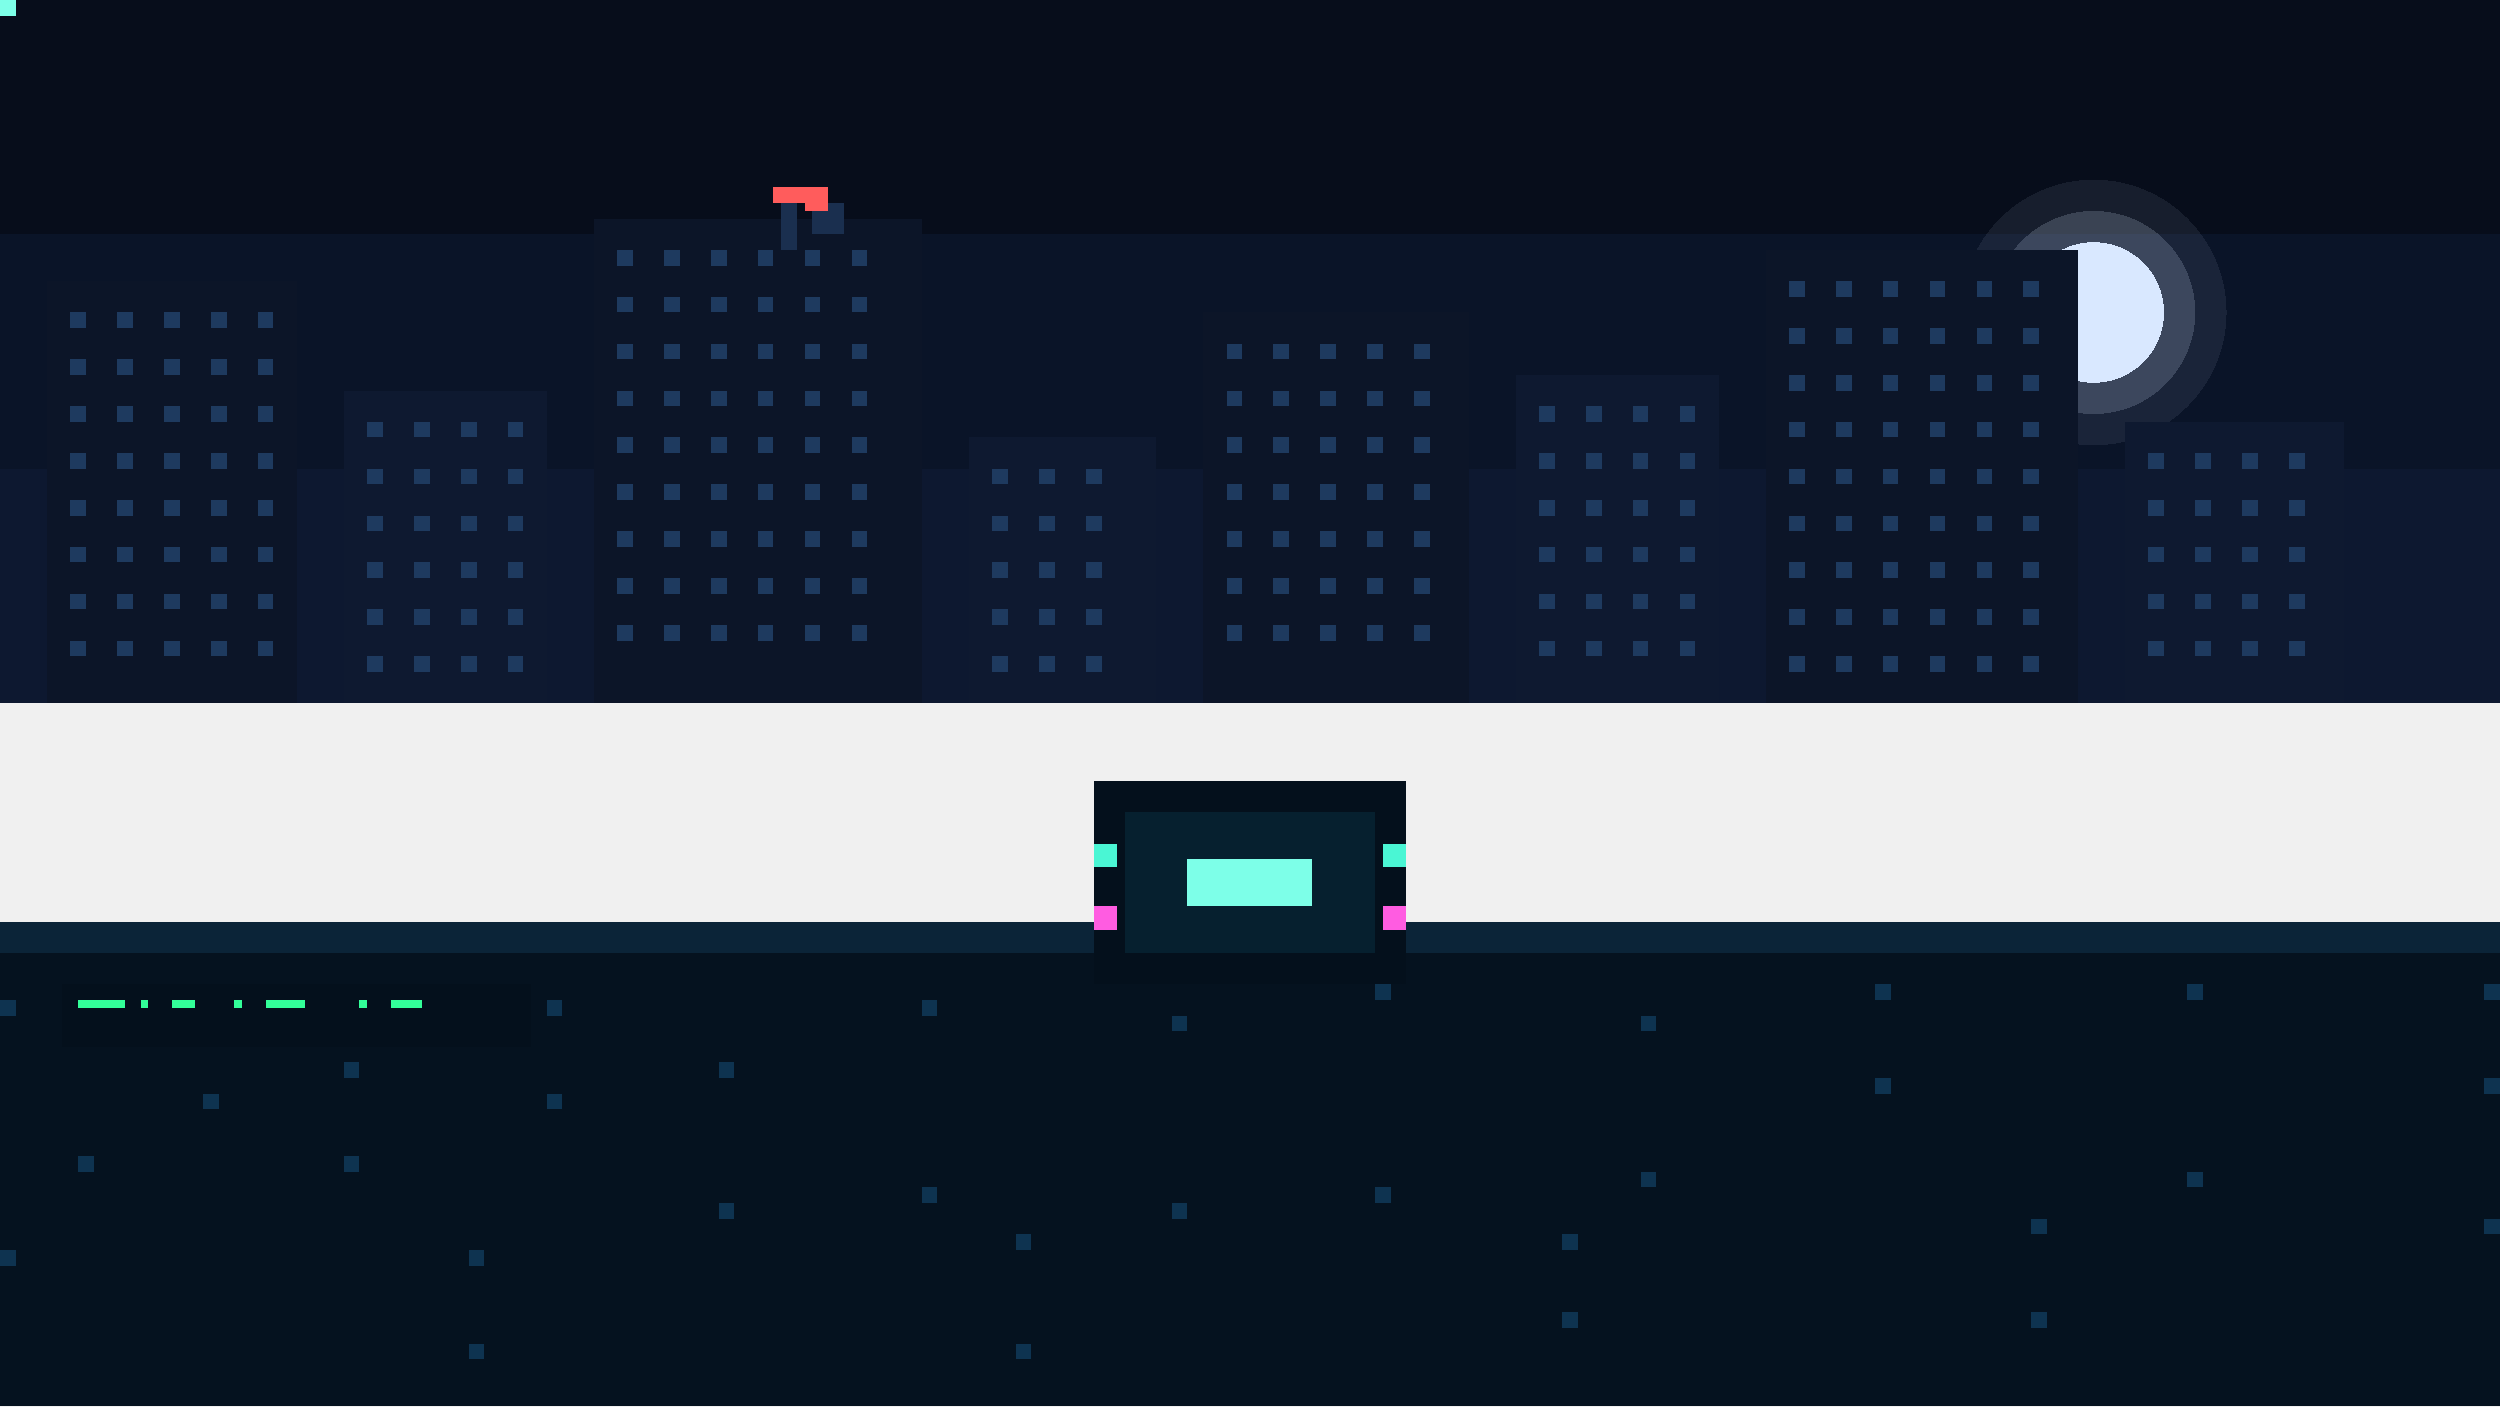
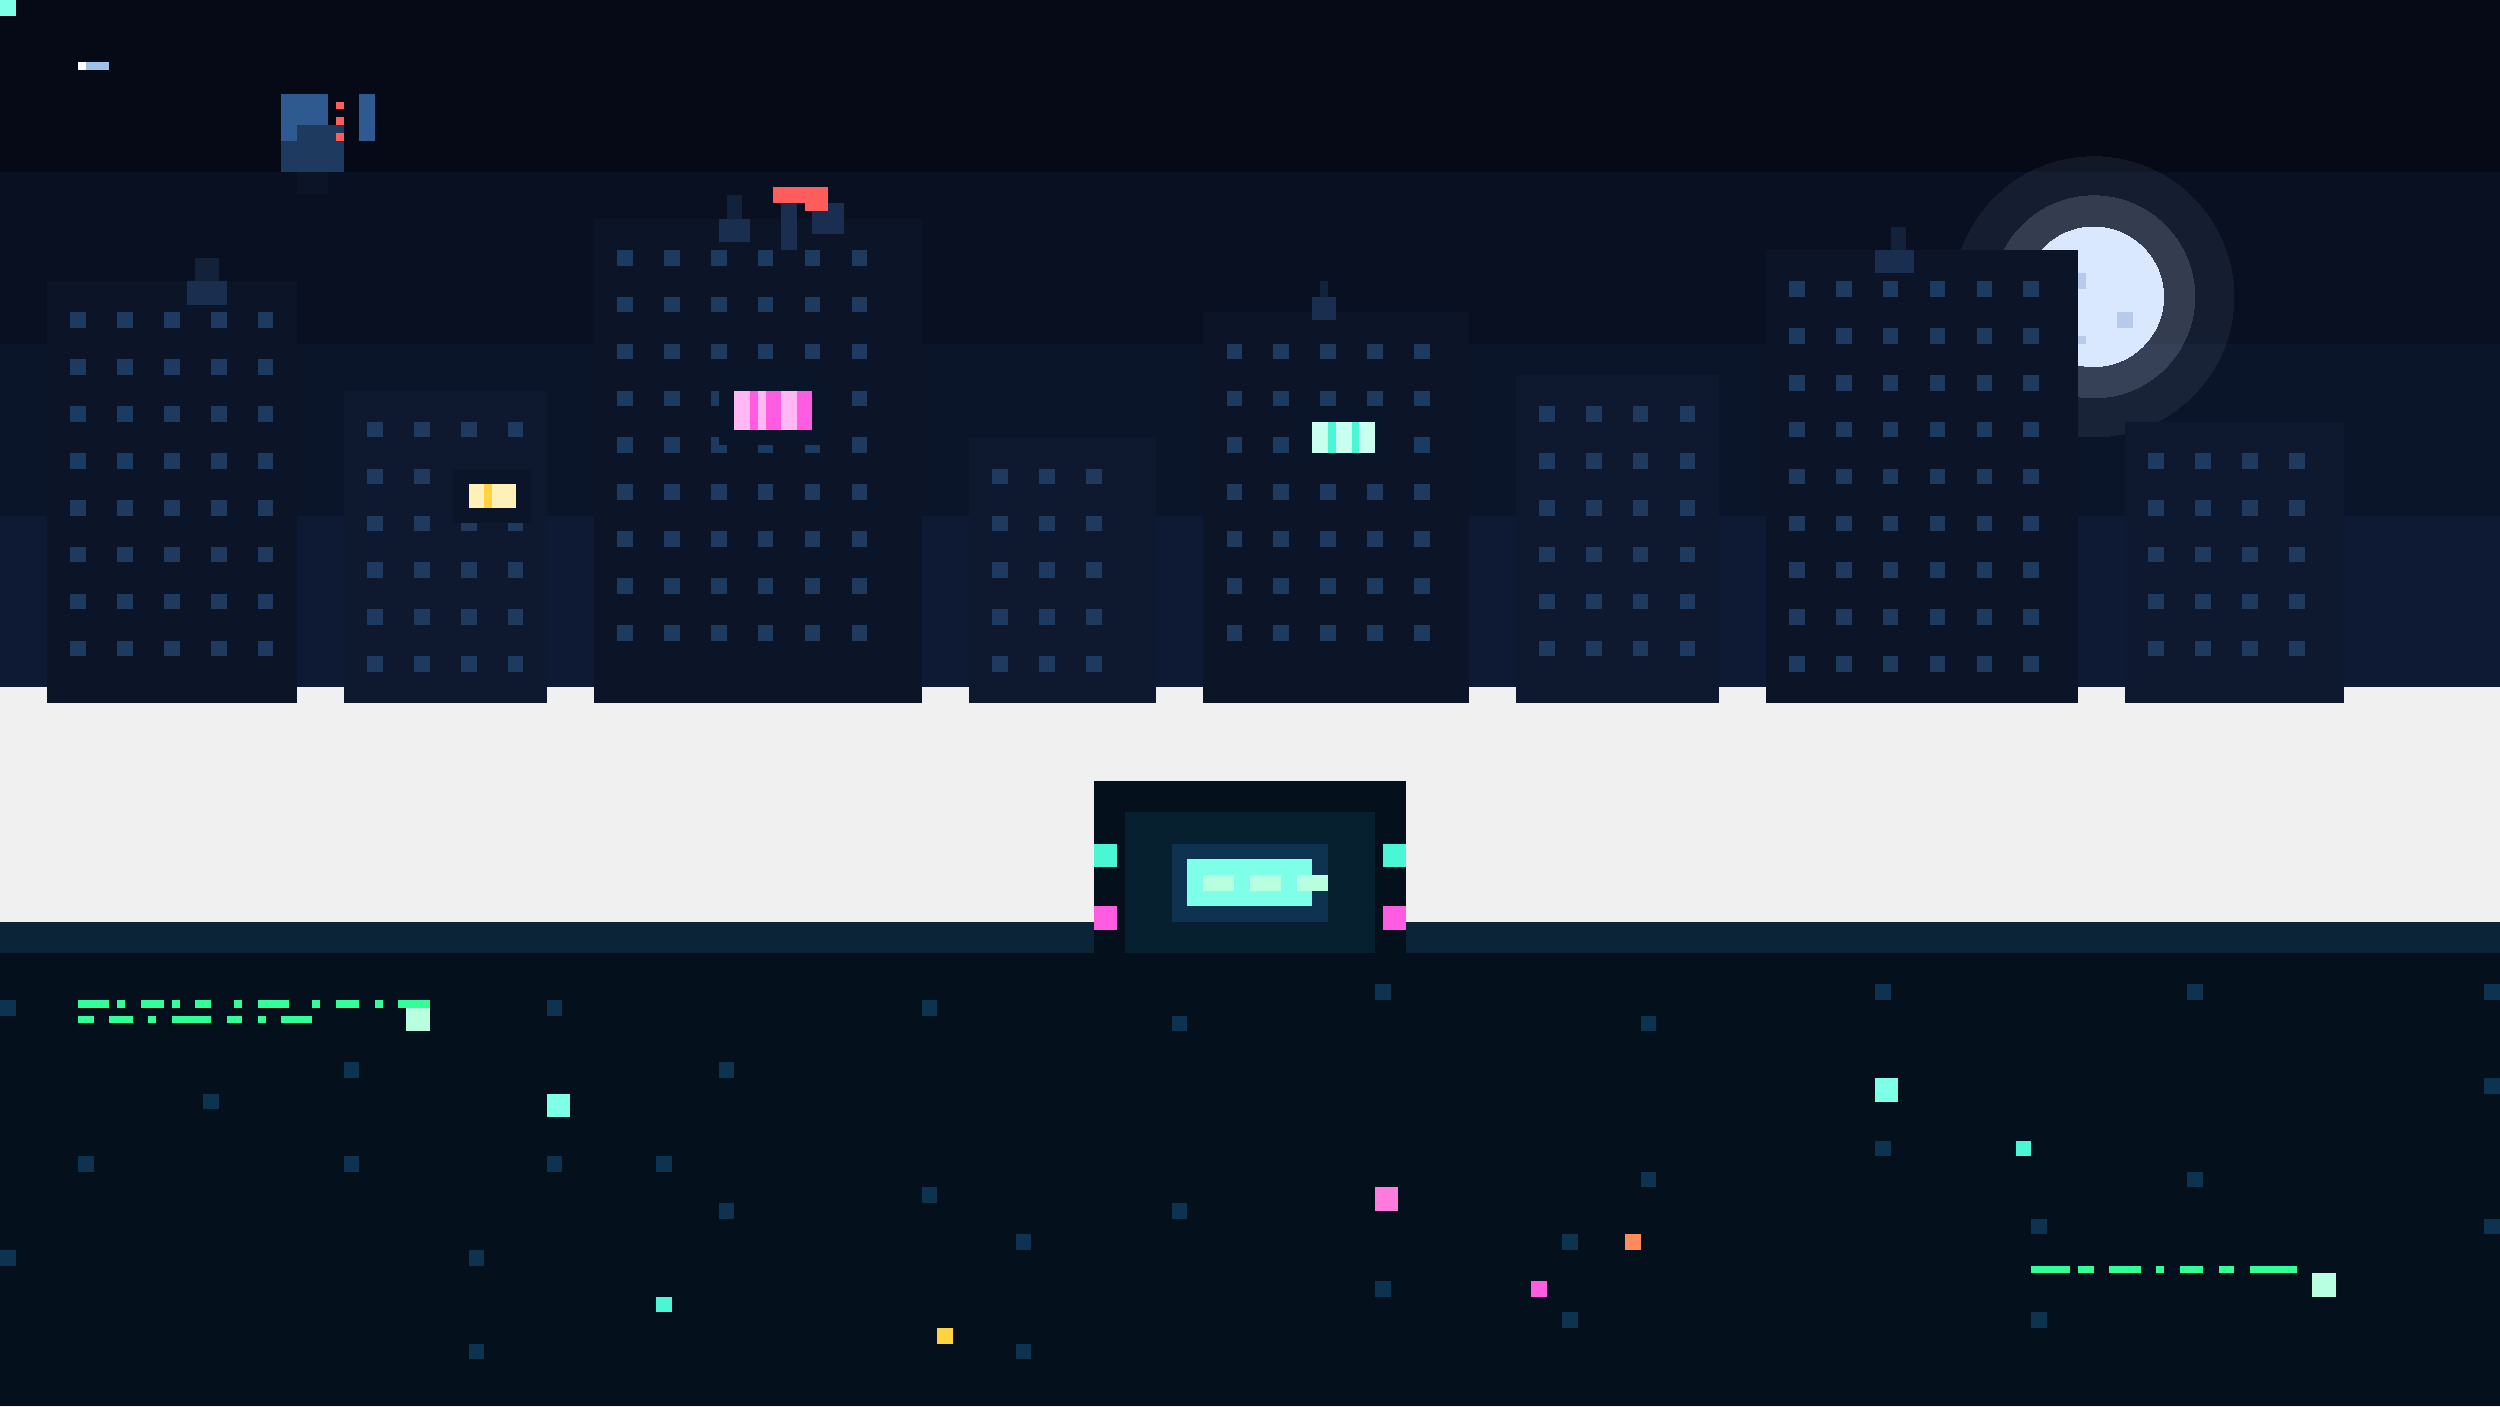
<svg xmlns="http://www.w3.org/2000/svg" viewBox="0 0 320 180" shape-rendering="crispEdges">
  <style>
    @keyframes tw0 { 0%, 62% { opacity: 1 } 63%, 100% { opacity: .12 } }
    @keyframes tw1 { 0%, 62% { opacity: .12 } 63%, 100% { opacity: 1 } }
    @keyframes tw2 { 0%, 45% { opacity: .25 } 46%, 100% { opacity: 1 } }
+     @keyframes sign1 { 0%, 55% { opacity: 1 } 56%, 100% { opacity: .5 } }
+     @keyframes sign2 { 0%, 55% { opacity: .5 } 56%, 100% { opacity: 1 } }
    @keyframes fl0 { from { transform: translate(0, 126px) } to { transform: translate(318px, 126px) } }
-     @keyframes fl1 { from { transform: translate(320px, 136px) } to { transform: translate(0, 136px) } }
+     @keyframes fl1 { from { transform: translate(318px, 136px) } to { transform: translate(0, 136px) } }
    @keyframes fl2 { from { transform: translate(0, 146px) } to { transform: translate(318px, 146px) } }
-     @keyframes fl3 { from { transform: translate(320px, 158px) } to { transform: translate(0, 158px) } }
+     @keyframes fl3 { from { transform: translate(318px, 158px) } to { transform: translate(0, 158px) } }
    @keyframes fl4 { from { transform: translate(0, 170px) } to { transform: translate(318px, 170px) } }
-     @keyframes tx { from { transform: translateX(0) } to { transform: translateX(-320px) } }
+     @keyframes fl5 { from { transform: translate(318px, 128px) } to { transform: translate(0, 128px) } }
+     @keyframes tx1 { from { transform: translateX(0) } to { transform: translateX(-68px) } }
+     @keyframes tx2 { from { transform: translateX(0) } to { transform: translateX(-112px) } }
    @keyframes pulse { 0%, 100% { opacity: .9 } 50% { opacity: .3 } }
+     @keyframes cursor { 0%, 49% { opacity: 1 } 50%, 100% { opacity: 0 } }
+     @keyframes shoot { from { transform: translate(0, 0); opacity: 1 } to { transform: translate(-30px, 18px); opacity: 0 } }
+     @keyframes satfly { from { transform: translate(0, 0) } to { transform: translate(26px, 3px) } }
    .tw0 { animation: tw0 1.4s steps(1) infinite }
    .tw1 { animation: tw1 1.4s steps(1) infinite }
    .tw2 { animation: tw2 2.2s steps(1) infinite }
+     .sign1 { animation: sign1 1.8s steps(1) infinite }
+     .sign2 { animation: sign2 1.8s steps(1) infinite }
    .fl0 { animation: fl0 6s linear infinite }
    .fl1 { animation: fl1 7s linear infinite .8s }
    .fl2 { animation: fl2 8s linear infinite 1.4s }
    .fl3 { animation: fl3 9s linear infinite .4s }
    .fl4 { animation: fl4 10s linear infinite 1.1s }
-     .tx { animation: tx 3.2s linear infinite }
+     .fl5 { animation: fl5 5.4s linear infinite 2s }
+     .tx1 { animation: tx1 3.4s linear infinite }
+     .tx2 { animation: tx2 4.2s linear infinite 1s }
+     .cursor { animation: cursor .9s steps(1) infinite }
    .pulse { animation: pulse 2s ease-in-out infinite }
    .moonp { animation: pulse 5s ease-in-out infinite }
+     .shoot { animation: shoot 7s linear infinite }
+     .sat { animation: satfly 12s ease-in-out infinite alternate }
  </style>
-   <rect x="0" y="0" width="320" height="30" fill="#070D1B" />
-   <rect x="0" y="30" width="320" height="30" fill="#0A1428" />
-   <rect x="0" y="60" width="320" height="30" fill="#0D1830" />
-   <circle cx="268" cy="40" r="9" fill="#D9E8FF" class="moonp" />
-   <circle cx="268" cy="40" r="13" fill="#D9E8FF" opacity="0.18" class="moonp" />
-   <circle cx="268" cy="40" r="17" fill="#D9E8FF" opacity="0.08" class="moonp" />
+   <rect x="0" y="0" width="320" height="22" fill="#050A16" />
+   <rect x="0" y="22" width="320" height="22" fill="#081021" />
+   <rect x="0" y="44" width="320" height="22" fill="#0B1529" />
+   <rect x="0" y="66" width="320" height="22" fill="#0E1A33" />
+   <circle cx="268" cy="38" r="9" fill="#D9E8FF" class="moonp" />
+   <circle cx="268" cy="38" r="13" fill="#D9E8FF" opacity="0.16" class="moonp" />
+   <circle cx="268" cy="38" r="18" fill="#D9E8FF" opacity="0.07" class="moonp" />
+   <rect x="265" y="35" width="2" height="2" fill="#B7C9EC" />
+   <rect x="271" y="40" width="2" height="2" fill="#B7C9EC" />
+   <rect x="266" y="43" width="1" height="1" fill="#B7C9EC" />
+   <rect x="10" y="8" width="1" height="1" class="shoot" fill="#FFFFFF" />
+   <rect x="11" y="8" width="3" height="1" class="shoot" fill="#9FC0E8" />
+   <g class="sat">
+     <rect x="36" y="16" width="8" height="6" fill="#1E3A5F" />
+     <rect x="38" y="12" width="4" height="4" fill="#2E5A8F" />
+     <rect x="38" y="22" width="4" height="3" fill="#0C1528" />
+     <rect x="36" y="12" width="2" height="6" fill="#2E5A8F" />
+     <rect x="46" y="12" width="2" height="6" fill="#2E5A8F" />
+     <rect x="43" y="17" width="1" height="1" class="tw0" fill="#FF5C5C" />
+     <rect x="43" y="15" width="1" height="1" class="tw1" fill="#FF5C5C" />
+     <rect x="43" y="13" width="1" height="1" class="tw0" fill="#FF5C5C" />
+   </g>
  <rect x="6" y="36" width="32" height="54" fill="#0C1528" />
  <rect x="9" y="40" width="2" height="2" fill="#1E3A5F" />
  <rect x="15" y="40" width="2" height="2" fill="#1E3A5F" />
  <rect x="21" y="40" width="2" height="2" fill="#1E3A5F" />
  <rect x="27" y="40" width="2" height="2" fill="#1E3A5F" />
  <rect x="33" y="40" width="2" height="2" fill="#1E3A5F" />
  <rect x="9" y="46" width="2" height="2" fill="#1E3A5F" />
  <rect x="15" y="46" width="2" height="2" fill="#1E3A5F" />
  <rect x="21" y="46" width="2" height="2" fill="#1E3A5F" />
  <rect x="27" y="46" width="2" height="2" fill="#1E3A5F" />
  <rect x="33" y="46" width="2" height="2" fill="#1E3A5F" />
  <rect x="9" y="52" width="2" height="2" fill="#1E3A5F" />
  <rect x="15" y="52" width="2" height="2" fill="#1E3A5F" />
  <rect x="21" y="52" width="2" height="2" fill="#1E3A5F" />
  <rect x="27" y="52" width="2" height="2" fill="#1E3A5F" />
  <rect x="33" y="52" width="2" height="2" fill="#1E3A5F" />
  <rect x="9" y="58" width="2" height="2" fill="#1E3A5F" />
  <rect x="15" y="58" width="2" height="2" fill="#1E3A5F" />
  <rect x="21" y="58" width="2" height="2" fill="#1E3A5F" />
  <rect x="27" y="58" width="2" height="2" fill="#1E3A5F" />
  <rect x="33" y="58" width="2" height="2" fill="#1E3A5F" />
  <rect x="9" y="64" width="2" height="2" fill="#1E3A5F" />
  <rect x="15" y="64" width="2" height="2" fill="#1E3A5F" />
  <rect x="21" y="64" width="2" height="2" fill="#1E3A5F" />
  <rect x="27" y="64" width="2" height="2" fill="#1E3A5F" />
  <rect x="33" y="64" width="2" height="2" fill="#1E3A5F" />
  <rect x="9" y="70" width="2" height="2" fill="#1E3A5F" />
  <rect x="15" y="70" width="2" height="2" fill="#1E3A5F" />
  <rect x="21" y="70" width="2" height="2" fill="#1E3A5F" />
  <rect x="27" y="70" width="2" height="2" fill="#1E3A5F" />
  <rect x="33" y="70" width="2" height="2" fill="#1E3A5F" />
  <rect x="9" y="76" width="2" height="2" fill="#1E3A5F" />
  <rect x="15" y="76" width="2" height="2" fill="#1E3A5F" />
  <rect x="21" y="76" width="2" height="2" fill="#1E3A5F" />
  <rect x="27" y="76" width="2" height="2" fill="#1E3A5F" />
  <rect x="33" y="76" width="2" height="2" fill="#1E3A5F" />
  <rect x="9" y="82" width="2" height="2" fill="#1E3A5F" />
  <rect x="15" y="82" width="2" height="2" fill="#1E3A5F" />
  <rect x="21" y="82" width="2" height="2" fill="#1E3A5F" />
  <rect x="27" y="82" width="2" height="2" fill="#1E3A5F" />
  <rect x="33" y="82" width="2" height="2" fill="#1E3A5F" />
  <rect x="44" y="50" width="26" height="40" fill="#0E1930" />
  <rect x="47" y="54" width="2" height="2" fill="#1E3A5F" />
  <rect x="53" y="54" width="2" height="2" fill="#1E3A5F" />
  <rect x="59" y="54" width="2" height="2" fill="#1E3A5F" />
  <rect x="65" y="54" width="2" height="2" fill="#1E3A5F" />
  <rect x="47" y="60" width="2" height="2" fill="#1E3A5F" />
  <rect x="53" y="60" width="2" height="2" fill="#1E3A5F" />
  <rect x="59" y="60" width="2" height="2" fill="#1E3A5F" />
  <rect x="65" y="60" width="2" height="2" fill="#1E3A5F" />
  <rect x="47" y="66" width="2" height="2" fill="#1E3A5F" />
  <rect x="53" y="66" width="2" height="2" fill="#1E3A5F" />
  <rect x="59" y="66" width="2" height="2" fill="#1E3A5F" />
  <rect x="65" y="66" width="2" height="2" fill="#1E3A5F" />
  <rect x="47" y="72" width="2" height="2" fill="#1E3A5F" />
  <rect x="53" y="72" width="2" height="2" fill="#1E3A5F" />
  <rect x="59" y="72" width="2" height="2" fill="#1E3A5F" />
  <rect x="65" y="72" width="2" height="2" fill="#1E3A5F" />
  <rect x="47" y="78" width="2" height="2" fill="#1E3A5F" />
  <rect x="53" y="78" width="2" height="2" fill="#1E3A5F" />
  <rect x="59" y="78" width="2" height="2" fill="#1E3A5F" />
  <rect x="65" y="78" width="2" height="2" fill="#1E3A5F" />
  <rect x="47" y="84" width="2" height="2" fill="#1E3A5F" />
  <rect x="53" y="84" width="2" height="2" fill="#1E3A5F" />
  <rect x="59" y="84" width="2" height="2" fill="#1E3A5F" />
  <rect x="65" y="84" width="2" height="2" fill="#1E3A5F" />
  <rect x="76" y="28" width="42" height="62" fill="#0C1528" />
  <rect x="79" y="32" width="2" height="2" fill="#1E3A5F" />
  <rect x="85" y="32" width="2" height="2" fill="#1E3A5F" />
  <rect x="91" y="32" width="2" height="2" fill="#1E3A5F" />
  <rect x="97" y="32" width="2" height="2" fill="#1E3A5F" />
  <rect x="103" y="32" width="2" height="2" fill="#1E3A5F" />
  <rect x="109" y="32" width="2" height="2" fill="#1E3A5F" />
  <rect x="79" y="38" width="2" height="2" fill="#1E3A5F" />
  <rect x="85" y="38" width="2" height="2" fill="#1E3A5F" />
  <rect x="91" y="38" width="2" height="2" fill="#1E3A5F" />
  <rect x="97" y="38" width="2" height="2" fill="#1E3A5F" />
  <rect x="103" y="38" width="2" height="2" fill="#1E3A5F" />
  <rect x="109" y="38" width="2" height="2" fill="#1E3A5F" />
  <rect x="79" y="44" width="2" height="2" fill="#1E3A5F" />
  <rect x="85" y="44" width="2" height="2" fill="#1E3A5F" />
  <rect x="91" y="44" width="2" height="2" fill="#1E3A5F" />
  <rect x="97" y="44" width="2" height="2" fill="#1E3A5F" />
  <rect x="103" y="44" width="2" height="2" fill="#1E3A5F" />
  <rect x="109" y="44" width="2" height="2" fill="#1E3A5F" />
  <rect x="79" y="50" width="2" height="2" fill="#1E3A5F" />
  <rect x="85" y="50" width="2" height="2" fill="#1E3A5F" />
  <rect x="91" y="50" width="2" height="2" fill="#1E3A5F" />
  <rect x="97" y="50" width="2" height="2" fill="#1E3A5F" />
  <rect x="103" y="50" width="2" height="2" fill="#1E3A5F" />
  <rect x="109" y="50" width="2" height="2" fill="#1E3A5F" />
  <rect x="79" y="56" width="2" height="2" fill="#1E3A5F" />
  <rect x="85" y="56" width="2" height="2" fill="#1E3A5F" />
  <rect x="91" y="56" width="2" height="2" fill="#1E3A5F" />
  <rect x="97" y="56" width="2" height="2" fill="#1E3A5F" />
  <rect x="103" y="56" width="2" height="2" fill="#1E3A5F" />
  <rect x="109" y="56" width="2" height="2" fill="#1E3A5F" />
  <rect x="79" y="62" width="2" height="2" fill="#1E3A5F" />
  <rect x="85" y="62" width="2" height="2" fill="#1E3A5F" />
  <rect x="91" y="62" width="2" height="2" fill="#1E3A5F" />
  <rect x="97" y="62" width="2" height="2" fill="#1E3A5F" />
  <rect x="103" y="62" width="2" height="2" fill="#1E3A5F" />
  <rect x="109" y="62" width="2" height="2" fill="#1E3A5F" />
  <rect x="79" y="68" width="2" height="2" fill="#1E3A5F" />
  <rect x="85" y="68" width="2" height="2" fill="#1E3A5F" />
  <rect x="91" y="68" width="2" height="2" fill="#1E3A5F" />
  <rect x="97" y="68" width="2" height="2" fill="#1E3A5F" />
  <rect x="103" y="68" width="2" height="2" fill="#1E3A5F" />
  <rect x="109" y="68" width="2" height="2" fill="#1E3A5F" />
  <rect x="79" y="74" width="2" height="2" fill="#1E3A5F" />
  <rect x="85" y="74" width="2" height="2" fill="#1E3A5F" />
  <rect x="91" y="74" width="2" height="2" fill="#1E3A5F" />
  <rect x="97" y="74" width="2" height="2" fill="#1E3A5F" />
  <rect x="103" y="74" width="2" height="2" fill="#1E3A5F" />
  <rect x="109" y="74" width="2" height="2" fill="#1E3A5F" />
  <rect x="79" y="80" width="2" height="2" fill="#1E3A5F" />
  <rect x="85" y="80" width="2" height="2" fill="#1E3A5F" />
  <rect x="91" y="80" width="2" height="2" fill="#1E3A5F" />
  <rect x="97" y="80" width="2" height="2" fill="#1E3A5F" />
  <rect x="103" y="80" width="2" height="2" fill="#1E3A5F" />
  <rect x="109" y="80" width="2" height="2" fill="#1E3A5F" />
  <rect x="124" y="56" width="24" height="34" fill="#0E1930" />
  <rect x="127" y="60" width="2" height="2" fill="#1E3A5F" />
  <rect x="133" y="60" width="2" height="2" fill="#1E3A5F" />
  <rect x="139" y="60" width="2" height="2" fill="#1E3A5F" />
  <rect x="127" y="66" width="2" height="2" fill="#1E3A5F" />
  <rect x="133" y="66" width="2" height="2" fill="#1E3A5F" />
  <rect x="139" y="66" width="2" height="2" fill="#1E3A5F" />
  <rect x="127" y="72" width="2" height="2" fill="#1E3A5F" />
  <rect x="133" y="72" width="2" height="2" fill="#1E3A5F" />
  <rect x="139" y="72" width="2" height="2" fill="#1E3A5F" />
  <rect x="127" y="78" width="2" height="2" fill="#1E3A5F" />
  <rect x="133" y="78" width="2" height="2" fill="#1E3A5F" />
  <rect x="139" y="78" width="2" height="2" fill="#1E3A5F" />
  <rect x="127" y="84" width="2" height="2" fill="#1E3A5F" />
  <rect x="133" y="84" width="2" height="2" fill="#1E3A5F" />
  <rect x="139" y="84" width="2" height="2" fill="#1E3A5F" />
  <rect x="154" y="40" width="34" height="50" fill="#0C1528" />
  <rect x="157" y="44" width="2" height="2" fill="#1E3A5F" />
  <rect x="163" y="44" width="2" height="2" fill="#1E3A5F" />
  <rect x="169" y="44" width="2" height="2" fill="#1E3A5F" />
  <rect x="175" y="44" width="2" height="2" fill="#1E3A5F" />
  <rect x="181" y="44" width="2" height="2" fill="#1E3A5F" />
  <rect x="157" y="50" width="2" height="2" fill="#1E3A5F" />
  <rect x="163" y="50" width="2" height="2" fill="#1E3A5F" />
  <rect x="169" y="50" width="2" height="2" fill="#1E3A5F" />
  <rect x="175" y="50" width="2" height="2" fill="#1E3A5F" />
  <rect x="181" y="50" width="2" height="2" fill="#1E3A5F" />
  <rect x="157" y="56" width="2" height="2" fill="#1E3A5F" />
  <rect x="163" y="56" width="2" height="2" fill="#1E3A5F" />
  <rect x="169" y="56" width="2" height="2" fill="#1E3A5F" />
  <rect x="175" y="56" width="2" height="2" fill="#1E3A5F" />
  <rect x="181" y="56" width="2" height="2" fill="#1E3A5F" />
  <rect x="157" y="62" width="2" height="2" fill="#1E3A5F" />
  <rect x="163" y="62" width="2" height="2" fill="#1E3A5F" />
  <rect x="169" y="62" width="2" height="2" fill="#1E3A5F" />
  <rect x="175" y="62" width="2" height="2" fill="#1E3A5F" />
  <rect x="181" y="62" width="2" height="2" fill="#1E3A5F" />
  <rect x="157" y="68" width="2" height="2" fill="#1E3A5F" />
  <rect x="163" y="68" width="2" height="2" fill="#1E3A5F" />
  <rect x="169" y="68" width="2" height="2" fill="#1E3A5F" />
  <rect x="175" y="68" width="2" height="2" fill="#1E3A5F" />
  <rect x="181" y="68" width="2" height="2" fill="#1E3A5F" />
  <rect x="157" y="74" width="2" height="2" fill="#1E3A5F" />
  <rect x="163" y="74" width="2" height="2" fill="#1E3A5F" />
  <rect x="169" y="74" width="2" height="2" fill="#1E3A5F" />
  <rect x="175" y="74" width="2" height="2" fill="#1E3A5F" />
  <rect x="181" y="74" width="2" height="2" fill="#1E3A5F" />
  <rect x="157" y="80" width="2" height="2" fill="#1E3A5F" />
  <rect x="163" y="80" width="2" height="2" fill="#1E3A5F" />
  <rect x="169" y="80" width="2" height="2" fill="#1E3A5F" />
  <rect x="175" y="80" width="2" height="2" fill="#1E3A5F" />
  <rect x="181" y="80" width="2" height="2" fill="#1E3A5F" />
  <rect x="194" y="48" width="26" height="42" fill="#0E1930" />
  <rect x="197" y="52" width="2" height="2" fill="#1E3A5F" />
  <rect x="203" y="52" width="2" height="2" fill="#1E3A5F" />
  <rect x="209" y="52" width="2" height="2" fill="#1E3A5F" />
  <rect x="215" y="52" width="2" height="2" fill="#1E3A5F" />
  <rect x="197" y="58" width="2" height="2" fill="#1E3A5F" />
  <rect x="203" y="58" width="2" height="2" fill="#1E3A5F" />
  <rect x="209" y="58" width="2" height="2" fill="#1E3A5F" />
  <rect x="215" y="58" width="2" height="2" fill="#1E3A5F" />
  <rect x="197" y="64" width="2" height="2" fill="#1E3A5F" />
  <rect x="203" y="64" width="2" height="2" fill="#1E3A5F" />
  <rect x="209" y="64" width="2" height="2" fill="#1E3A5F" />
  <rect x="215" y="64" width="2" height="2" fill="#1E3A5F" />
  <rect x="197" y="70" width="2" height="2" fill="#1E3A5F" />
  <rect x="203" y="70" width="2" height="2" fill="#1E3A5F" />
  <rect x="209" y="70" width="2" height="2" fill="#1E3A5F" />
  <rect x="215" y="70" width="2" height="2" fill="#1E3A5F" />
  <rect x="197" y="76" width="2" height="2" fill="#1E3A5F" />
  <rect x="203" y="76" width="2" height="2" fill="#1E3A5F" />
  <rect x="209" y="76" width="2" height="2" fill="#1E3A5F" />
  <rect x="215" y="76" width="2" height="2" fill="#1E3A5F" />
  <rect x="197" y="82" width="2" height="2" fill="#1E3A5F" />
  <rect x="203" y="82" width="2" height="2" fill="#1E3A5F" />
  <rect x="209" y="82" width="2" height="2" fill="#1E3A5F" />
  <rect x="215" y="82" width="2" height="2" fill="#1E3A5F" />
  <rect x="226" y="32" width="40" height="58" fill="#0C1528" />
  <rect x="229" y="36" width="2" height="2" fill="#1E3A5F" />
  <rect x="235" y="36" width="2" height="2" fill="#1E3A5F" />
  <rect x="241" y="36" width="2" height="2" fill="#1E3A5F" />
  <rect x="247" y="36" width="2" height="2" fill="#1E3A5F" />
  <rect x="253" y="36" width="2" height="2" fill="#1E3A5F" />
  <rect x="259" y="36" width="2" height="2" fill="#1E3A5F" />
  <rect x="229" y="42" width="2" height="2" fill="#1E3A5F" />
  <rect x="235" y="42" width="2" height="2" fill="#1E3A5F" />
  <rect x="241" y="42" width="2" height="2" fill="#1E3A5F" />
  <rect x="247" y="42" width="2" height="2" fill="#1E3A5F" />
  <rect x="253" y="42" width="2" height="2" fill="#1E3A5F" />
  <rect x="259" y="42" width="2" height="2" fill="#1E3A5F" />
  <rect x="229" y="48" width="2" height="2" fill="#1E3A5F" />
  <rect x="235" y="48" width="2" height="2" fill="#1E3A5F" />
  <rect x="241" y="48" width="2" height="2" fill="#1E3A5F" />
  <rect x="247" y="48" width="2" height="2" fill="#1E3A5F" />
  <rect x="253" y="48" width="2" height="2" fill="#1E3A5F" />
  <rect x="259" y="48" width="2" height="2" fill="#1E3A5F" />
  <rect x="229" y="54" width="2" height="2" fill="#1E3A5F" />
  <rect x="235" y="54" width="2" height="2" fill="#1E3A5F" />
  <rect x="241" y="54" width="2" height="2" fill="#1E3A5F" />
  <rect x="247" y="54" width="2" height="2" fill="#1E3A5F" />
  <rect x="253" y="54" width="2" height="2" fill="#1E3A5F" />
  <rect x="259" y="54" width="2" height="2" fill="#1E3A5F" />
  <rect x="229" y="60" width="2" height="2" fill="#1E3A5F" />
  <rect x="235" y="60" width="2" height="2" fill="#1E3A5F" />
  <rect x="241" y="60" width="2" height="2" fill="#1E3A5F" />
  <rect x="247" y="60" width="2" height="2" fill="#1E3A5F" />
  <rect x="253" y="60" width="2" height="2" fill="#1E3A5F" />
  <rect x="259" y="60" width="2" height="2" fill="#1E3A5F" />
  <rect x="229" y="66" width="2" height="2" fill="#1E3A5F" />
  <rect x="235" y="66" width="2" height="2" fill="#1E3A5F" />
  <rect x="241" y="66" width="2" height="2" fill="#1E3A5F" />
  <rect x="247" y="66" width="2" height="2" fill="#1E3A5F" />
  <rect x="253" y="66" width="2" height="2" fill="#1E3A5F" />
  <rect x="259" y="66" width="2" height="2" fill="#1E3A5F" />
  <rect x="229" y="72" width="2" height="2" fill="#1E3A5F" />
  <rect x="235" y="72" width="2" height="2" fill="#1E3A5F" />
  <rect x="241" y="72" width="2" height="2" fill="#1E3A5F" />
  <rect x="247" y="72" width="2" height="2" fill="#1E3A5F" />
  <rect x="253" y="72" width="2" height="2" fill="#1E3A5F" />
  <rect x="259" y="72" width="2" height="2" fill="#1E3A5F" />
  <rect x="229" y="78" width="2" height="2" fill="#1E3A5F" />
  <rect x="235" y="78" width="2" height="2" fill="#1E3A5F" />
  <rect x="241" y="78" width="2" height="2" fill="#1E3A5F" />
  <rect x="247" y="78" width="2" height="2" fill="#1E3A5F" />
  <rect x="253" y="78" width="2" height="2" fill="#1E3A5F" />
  <rect x="259" y="78" width="2" height="2" fill="#1E3A5F" />
  <rect x="229" y="84" width="2" height="2" fill="#1E3A5F" />
  <rect x="235" y="84" width="2" height="2" fill="#1E3A5F" />
  <rect x="241" y="84" width="2" height="2" fill="#1E3A5F" />
  <rect x="247" y="84" width="2" height="2" fill="#1E3A5F" />
  <rect x="253" y="84" width="2" height="2" fill="#1E3A5F" />
  <rect x="259" y="84" width="2" height="2" fill="#1E3A5F" />
  <rect x="272" y="54" width="28" height="36" fill="#0E1930" />
  <rect x="275" y="58" width="2" height="2" fill="#1E3A5F" />
  <rect x="281" y="58" width="2" height="2" fill="#1E3A5F" />
  <rect x="287" y="58" width="2" height="2" fill="#1E3A5F" />
  <rect x="293" y="58" width="2" height="2" fill="#1E3A5F" />
  <rect x="275" y="64" width="2" height="2" fill="#1E3A5F" />
  <rect x="281" y="64" width="2" height="2" fill="#1E3A5F" />
  <rect x="287" y="64" width="2" height="2" fill="#1E3A5F" />
  <rect x="293" y="64" width="2" height="2" fill="#1E3A5F" />
  <rect x="275" y="70" width="2" height="2" fill="#1E3A5F" />
  <rect x="281" y="70" width="2" height="2" fill="#1E3A5F" />
  <rect x="287" y="70" width="2" height="2" fill="#1E3A5F" />
  <rect x="293" y="70" width="2" height="2" fill="#1E3A5F" />
  <rect x="275" y="76" width="2" height="2" fill="#1E3A5F" />
  <rect x="281" y="76" width="2" height="2" fill="#1E3A5F" />
  <rect x="287" y="76" width="2" height="2" fill="#1E3A5F" />
  <rect x="293" y="76" width="2" height="2" fill="#1E3A5F" />
  <rect x="275" y="82" width="2" height="2" fill="#1E3A5F" />
  <rect x="281" y="82" width="2" height="2" fill="#1E3A5F" />
  <rect x="287" y="82" width="2" height="2" fill="#1E3A5F" />
  <rect x="293" y="82" width="2" height="2" fill="#1E3A5F" />
  <rect x="100" y="26" width="2" height="6" fill="#1A2F4F" />
  <rect x="99" y="24" width="4" height="2" class="tw0" fill="#FF5C5C" />
  <rect x="104" y="26" width="4" height="4" fill="#1A2F4F" />
  <rect x="103" y="24" width="3" height="3" class="tw1" fill="#FF5C5C" />
-   <rect x="0" y="118" width="320" height="62" fill="#05121F" />
+   <rect x="92" y="48" width="14" height="9" fill="#0B1529" />
+   <rect x="94" y="50" width="10" height="5" class="sign2" fill="#FF5CE1" />
+   <rect x="94" y="50" width="2" height="5" fill="#FFB8F2" />
+   <rect x="97" y="50" width="1" height="5" fill="#FFB8F2" />
+   <rect x="100" y="50" width="2" height="5" fill="#FFB8F2" />
+   <rect x="166" y="52" width="12" height="8" fill="#0B1529" />
+   <rect x="168" y="54" width="8" height="4" class="sign1" fill="#4AF6D4" />
+   <rect x="168" y="54" width="2" height="4" fill="#C9FFEF" />
+   <rect x="171" y="54" width="2" height="4" fill="#C9FFEF" />
+   <rect x="174" y="54" width="2" height="4" fill="#C9FFEF" />
+   <rect x="58" y="60" width="10" height="7" fill="#0B1529" />
+   <rect x="60" y="62" width="6" height="3" class="sign2" fill="#FFD23F" />
+   <rect x="60" y="62" width="2" height="3" fill="#FFF0B8" />
+   <rect x="63" y="62" width="3" height="3" fill="#FFF0B8" />
+   <rect x="24" y="36" width="5" height="3" fill="#1A2F4F" />
+   <rect x="25" y="33" width="3" height="3" fill="#12223A" />
+   <rect x="92" y="28" width="4" height="3" fill="#1A2F4F" />
+   <rect x="93" y="25" width="2" height="3" fill="#12223A" />
+   <rect x="168" y="38" width="3" height="3" fill="#1A2F4F" />
+   <rect x="169" y="36" width="1" height="2" fill="#12223A" />
+   <rect x="240" y="32" width="5" height="3" fill="#1A2F4F" />
+   <rect x="242" y="29" width="2" height="3" fill="#12223A" />
+   <rect x="0" y="118" width="320" height="62" fill="#04101C" />
  <rect x="0" y="118" width="320" height="4" fill="#0B2438" />
  <rect x="0" y="128" width="2" height="2" fill="#0E3350" />
  <rect x="26" y="128" width="2" height="2" fill="#0E3350" />
  <rect x="26" y="140" width="2" height="2" fill="#0E3350" />
  <rect x="70" y="140" width="2" height="2" fill="#0E3350" />
  <rect x="70" y="128" width="2" height="2" fill="#0E3350" />
  <rect x="118" y="128" width="2" height="2" fill="#0E3350" />
  <rect x="118" y="152" width="2" height="2" fill="#0E3350" />
  <rect x="176" y="152" width="2" height="2" fill="#0E3350" />
  <rect x="176" y="126" width="2" height="2" fill="#0E3350" />
  <rect x="240" y="126" width="2" height="2" fill="#0E3350" />
  <rect x="240" y="138" width="2" height="2" fill="#0E3350" />
  <rect x="318" y="138" width="2" height="2" fill="#0E3350" />
  <rect x="10" y="148" width="2" height="2" fill="#0E3350" />
  <rect x="44" y="148" width="2" height="2" fill="#0E3350" />
  <rect x="44" y="136" width="2" height="2" fill="#0E3350" />
  <rect x="92" y="136" width="2" height="2" fill="#0E3350" />
  <rect x="92" y="154" width="2" height="2" fill="#0E3350" />
  <rect x="150" y="154" width="2" height="2" fill="#0E3350" />
  <rect x="150" y="130" width="2" height="2" fill="#0E3350" />
  <rect x="210" y="130" width="2" height="2" fill="#0E3350" />
  <rect x="210" y="150" width="2" height="2" fill="#0E3350" />
  <rect x="280" y="150" width="2" height="2" fill="#0E3350" />
  <rect x="280" y="126" width="2" height="2" fill="#0E3350" />
  <rect x="318" y="126" width="2" height="2" fill="#0E3350" />
  <rect x="0" y="160" width="2" height="2" fill="#0E3350" />
  <rect x="60" y="160" width="2" height="2" fill="#0E3350" />
  <rect x="60" y="172" width="2" height="2" fill="#0E3350" />
  <rect x="130" y="172" width="2" height="2" fill="#0E3350" />
  <rect x="130" y="158" width="2" height="2" fill="#0E3350" />
  <rect x="200" y="158" width="2" height="2" fill="#0E3350" />
  <rect x="200" y="168" width="2" height="2" fill="#0E3350" />
  <rect x="260" y="168" width="2" height="2" fill="#0E3350" />
  <rect x="260" y="156" width="2" height="2" fill="#0E3350" />
  <rect x="318" y="156" width="2" height="2" fill="#0E3350" />
+   <rect x="70" y="140" width="2" height="2" fill="#0E3350" />
+   <rect x="70" y="148" width="2" height="2" fill="#0E3350" />
+   <rect x="84" y="148" width="2" height="2" fill="#0E3350" />
+   <rect x="84" y="166" width="2" height="2" fill="#0E3350" />
+   <rect x="176" y="152" width="2" height="2" fill="#0E3350" />
+   <rect x="176" y="164" width="2" height="2" fill="#0E3350" />
+   <rect x="196" y="164" width="2" height="2" fill="#0E3350" />
+   <rect x="240" y="138" width="2" height="2" fill="#0E3350" />
+   <rect x="240" y="146" width="2" height="2" fill="#0E3350" />
+   <rect x="258" y="146" width="2" height="2" fill="#0E3350" />
+   <rect x="84" y="166" width="2" height="2" class="tw0" fill="#4AF6D4" />
+   <rect x="196" y="164" width="2" height="2" class="tw1" fill="#FF5CE1" />
+   <rect x="258" y="146" width="2" height="2" class="tw1" fill="#4AF6D4" />
+   <rect x="70" y="140" width="3" height="3" class="pulse" fill="#7DFFE8" />
+   <rect x="176" y="152" width="3" height="3" class="pulse" fill="#FF7BDD" />
+   <rect x="240" y="138" width="3" height="3" class="pulse" fill="#7DFFE8" />
+   <rect x="30" y="126" width="2" height="2" class="tw0" fill="#FF8A5C" />
+   <rect x="120" y="170" width="2" height="2" class="tw1" fill="#FFD23F" />
+   <rect x="208" y="158" width="2" height="2" class="tw0" fill="#FF8A5C" />
  <g>
    <rect x="140" y="100" width="40" height="26" fill="#04101C" />
    <rect x="144" y="104" width="32" height="18" fill="#06202F" />
+     <rect x="150" y="108" width="20" height="10" fill="#0E3350" />
    <rect x="152" y="110" width="16" height="6" class="pulse" fill="#7DFFE8" />
+     <rect x="154" y="112" width="4" height="2" fill="#B8FFE0" />
+     <rect x="160" y="112" width="4" height="2" fill="#B8FFE0" />
+     <rect x="166" y="112" width="4" height="2" fill="#B8FFE0" />
    <rect x="140" y="108" width="3" height="3" class="tw0" fill="#4AF6D4" />
    <rect x="177" y="108" width="3" height="3" class="tw1" fill="#4AF6D4" />
    <rect x="140" y="116" width="3" height="3" class="tw1" fill="#FF5CE1" />
    <rect x="177" y="116" width="3" height="3" class="tw0" fill="#FF5CE1" />
  </g>
  <rect x="0" y="0" width="2" height="2" class="fl0" fill="#7DFFE8" />
  <rect x="0" y="0" width="2" height="2" class="fl1" fill="#7DFFE8" />
  <rect x="0" y="0" width="2" height="2" class="fl2" fill="#7DFFE8" />
  <rect x="0" y="0" width="2" height="2" class="fl3" fill="#7DFFE8" />
  <rect x="0" y="0" width="2" height="2" class="fl4" fill="#7DFFE8" />
+   <rect x="0" y="0" width="2" height="2" class="fl5" fill="#7DFFE8" />
  <g>
-     <rect x="8" y="126" width="60" height="8" class="tx" fill="#04101C" />
-     <rect x="10" y="128" width="6" height="1" fill="#33FF99" />
-     <rect x="18" y="128" width="1" height="1" fill="#33FF99" />
-     <rect x="22" y="128" width="3" height="1" fill="#33FF99" />
+     <rect x="8" y="126" width="60" height="8" class="tx1" fill="#04101C" />
+     <rect x="10" y="128" width="4" height="1" fill="#33FF99" />
+     <rect x="15" y="128" width="1" height="1" fill="#33FF99" />
+     <rect x="18" y="128" width="3" height="1" fill="#33FF99" />
+     <rect x="22" y="128" width="1" height="1" fill="#33FF99" />
+     <rect x="25" y="128" width="2" height="1" fill="#33FF99" />
    <rect x="30" y="128" width="1" height="1" fill="#33FF99" />
-     <rect x="34" y="128" width="5" height="1" fill="#33FF99" />
-     <rect x="46" y="128" width="1" height="1" fill="#33FF99" />
-     <rect x="50" y="128" width="4" height="1" fill="#33FF99" />
+     <rect x="33" y="128" width="4" height="1" fill="#33FF99" />
+     <rect x="40" y="128" width="1" height="1" fill="#33FF99" />
+     <rect x="43" y="128" width="3" height="1" fill="#33FF99" />
+     <rect x="48" y="128" width="1" height="1" fill="#33FF99" />
+     <rect x="51" y="128" width="4" height="1" fill="#33FF99" />
+     <rect x="10" y="130" width="2" height="1" fill="#33FF99" />
+     <rect x="14" y="130" width="3" height="1" fill="#33FF99" />
+     <rect x="19" y="130" width="1" height="1" fill="#33FF99" />
+     <rect x="22" y="130" width="5" height="1" fill="#33FF99" />
+     <rect x="29" y="130" width="2" height="1" fill="#33FF99" />
+     <rect x="33" y="130" width="1" height="1" fill="#33FF99" />
+     <rect x="36" y="130" width="4" height="1" fill="#33FF99" />
+     <rect x="52" y="129" width="3" height="3" class="cursor" fill="#B8FFE0" />
+   </g>
+   <g>
+     <rect x="258" y="160" width="54" height="8" class="tx2" fill="#04101C" />
+     <rect x="260" y="162" width="5" height="1" fill="#33FF99" />
+     <rect x="266" y="162" width="2" height="1" fill="#33FF99" />
+     <rect x="270" y="162" width="4" height="1" fill="#33FF99" />
+     <rect x="276" y="162" width="1" height="1" fill="#33FF99" />
+     <rect x="279" y="162" width="3" height="1" fill="#33FF99" />
+     <rect x="284" y="162" width="2" height="1" fill="#33FF99" />
+     <rect x="288" y="162" width="6" height="1" fill="#33FF99" />
+     <rect x="296" y="163" width="3" height="3" class="cursor" fill="#B8FFE0" />
  </g>
</svg>
